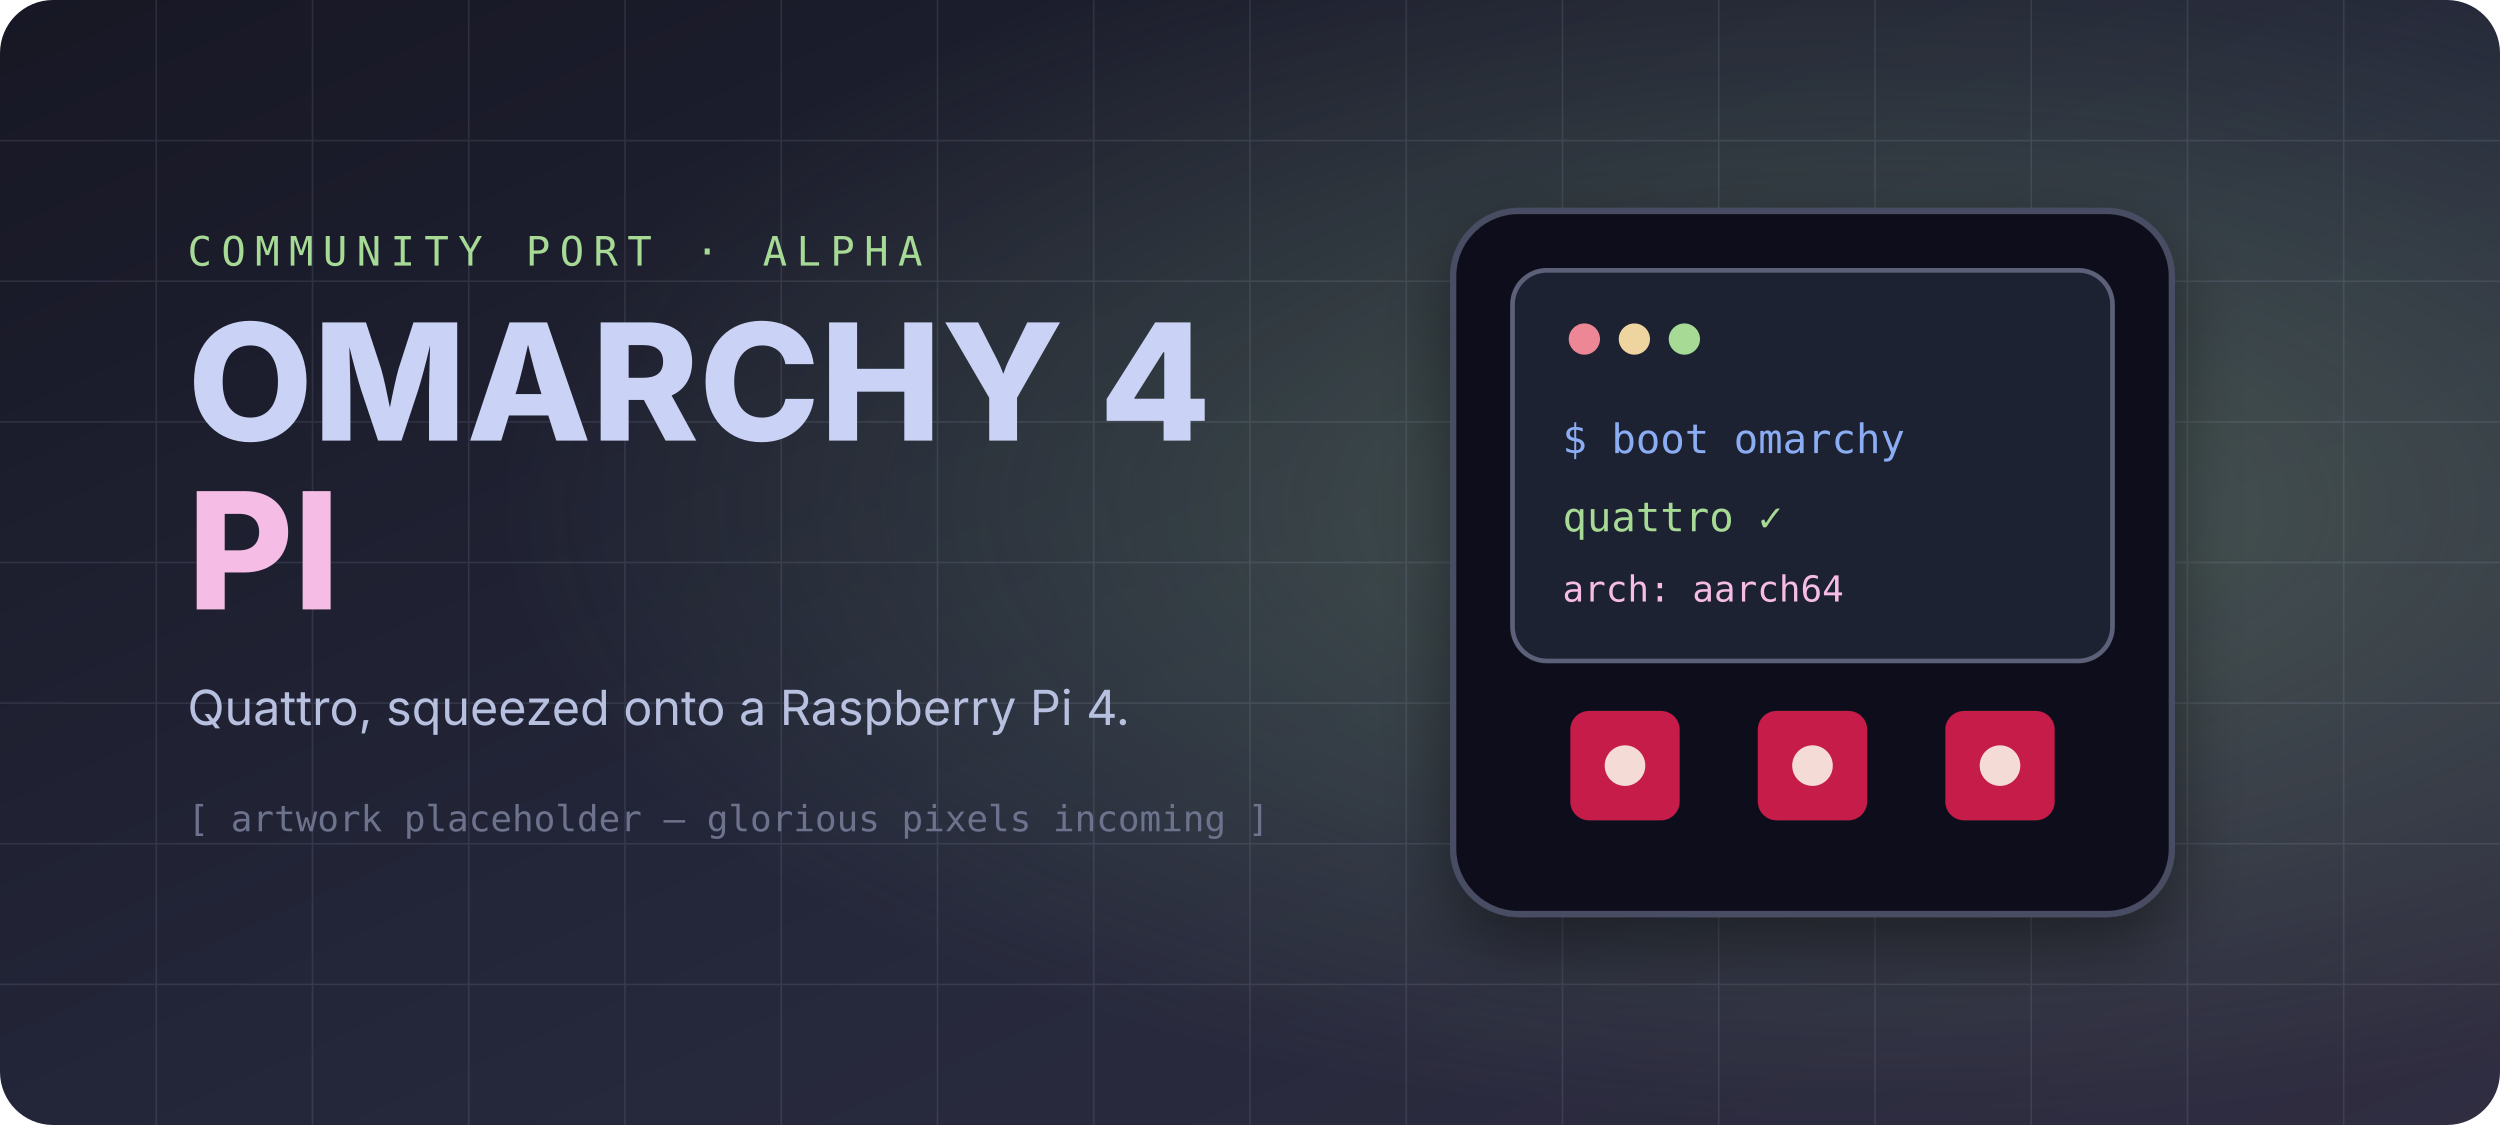
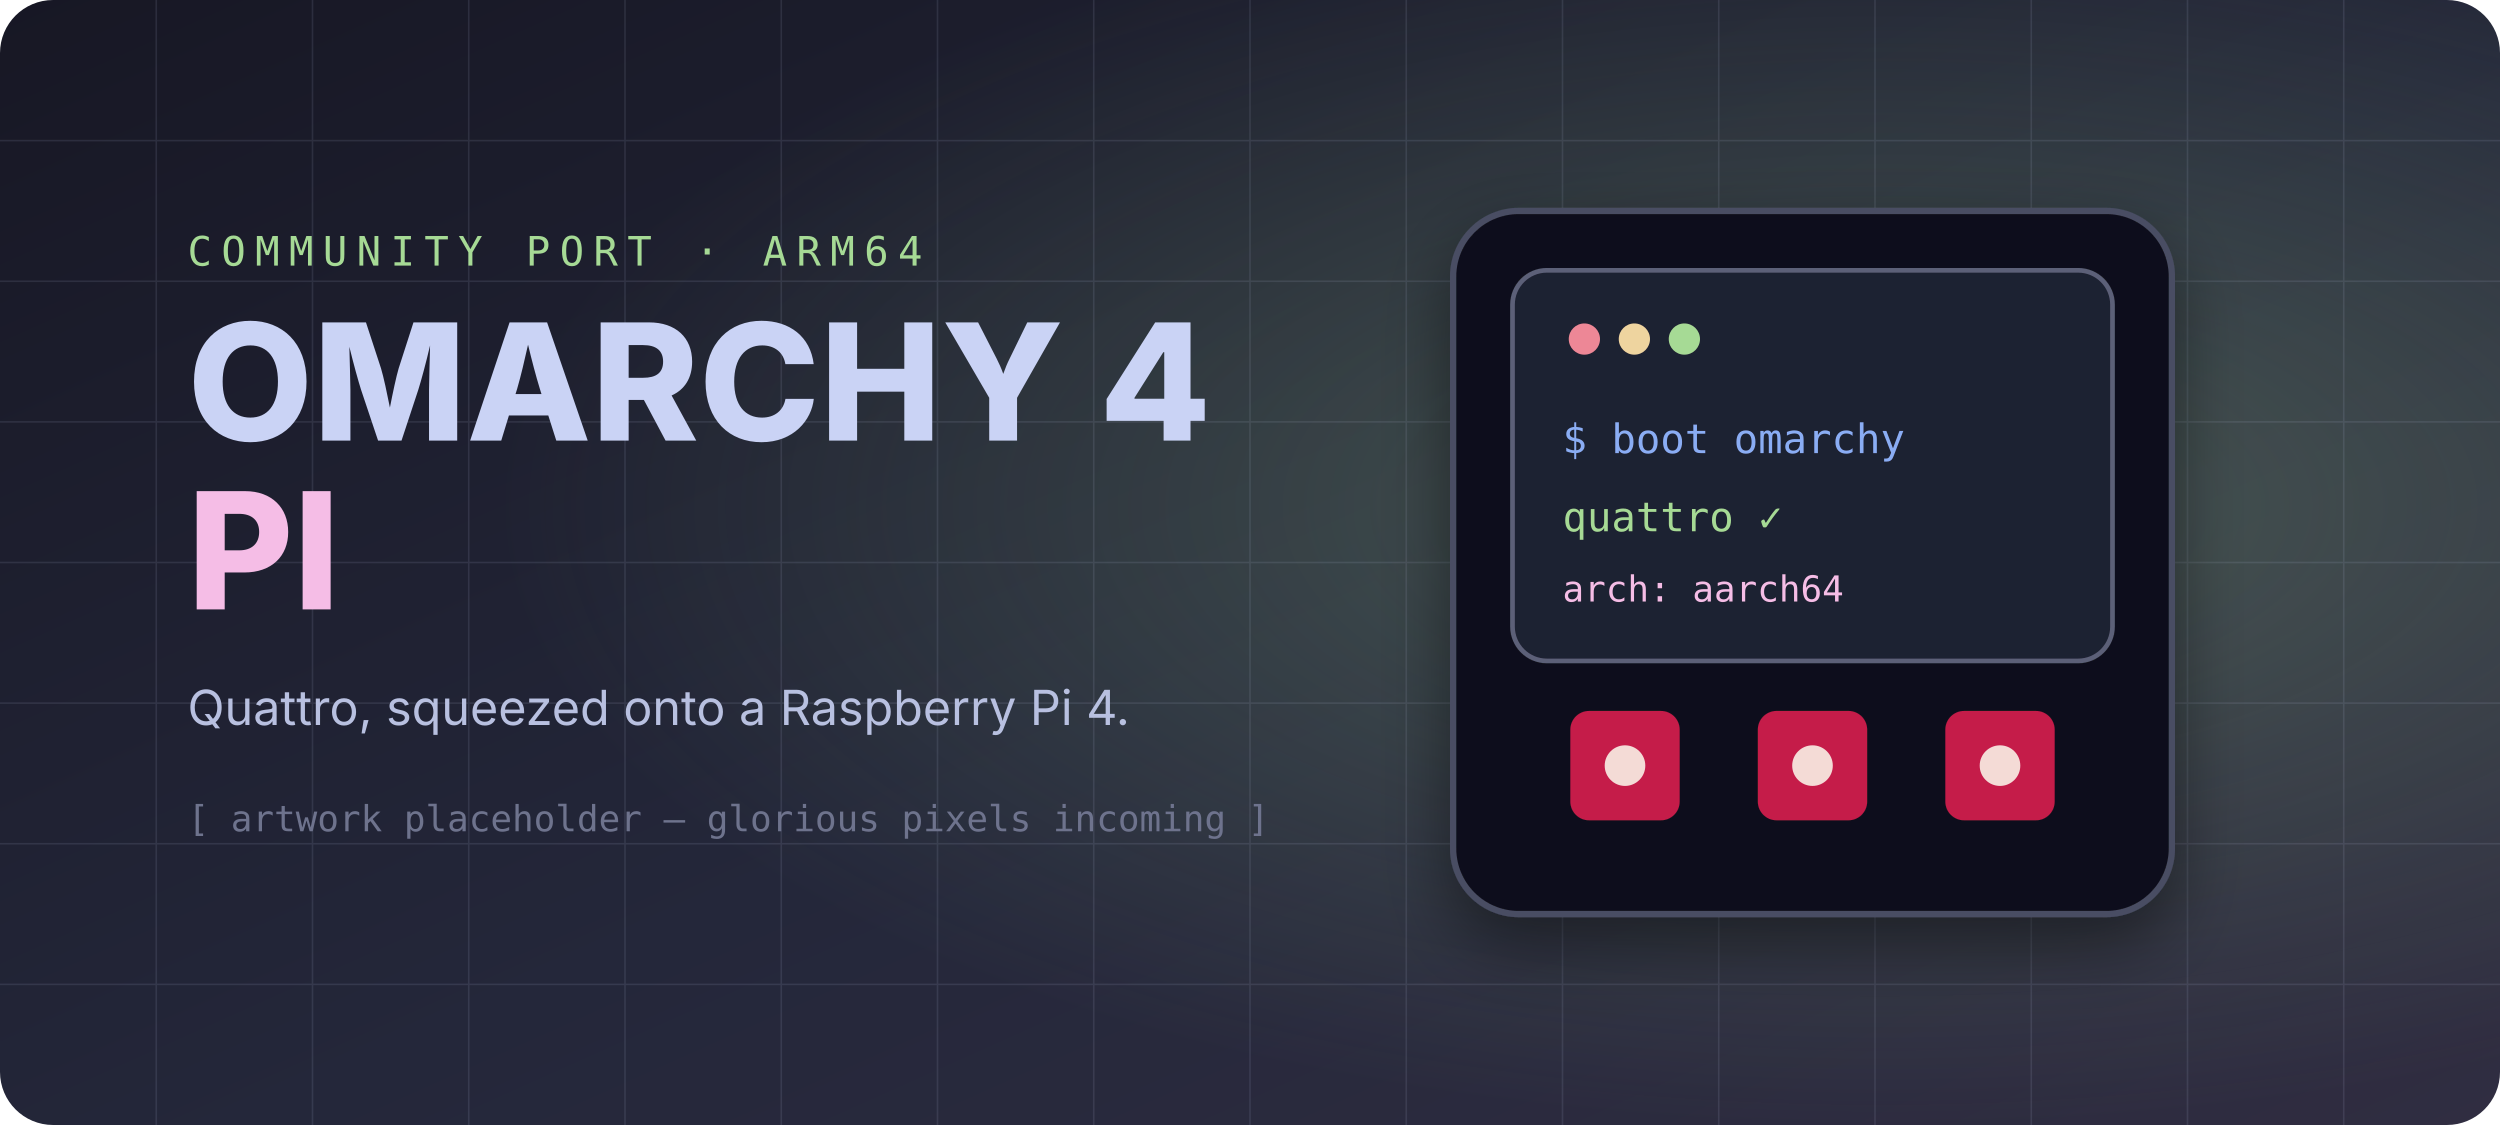
<svg xmlns="http://www.w3.org/2000/svg" width="1600" height="720" viewBox="0 0 1600 720" role="img" aria-labelledby="title description">
  <defs>
    <linearGradient id="background" x1="0" y1="0" x2="1" y2="1">
      <stop offset="0" stop-color="#171724" />
      <stop offset="0.55" stop-color="#24273a" />
      <stop offset="1" stop-color="#302d41" />
    </linearGradient>
    <radialGradient id="glow" cx="75%" cy="45%" r="55%">
      <stop offset="0" stop-color="#a6da95" stop-opacity="0.27" />
      <stop offset="1" stop-color="#a6da95" stop-opacity="0" />
    </radialGradient>
    <filter id="shadow" x="-30%" y="-30%" width="160%" height="160%">
      <feDropShadow dx="0" dy="18" stdDeviation="22" flood-color="#000" flood-opacity="0.45" />
    </filter>
  </defs>
  <rect width="1600" height="720" rx="34" fill="url(#background)" />
  <rect width="1600" height="720" rx="34" fill="url(#glow)" />
  <g opacity="0.11" stroke="#cad3f5">
    <path d="M0 90H1600M0 180H1600M0 270H1600M0 360H1600M0 450H1600M0 540H1600M0 630H1600" />
    <path d="M100 0V720M200 0V720M300 0V720M400 0V720M500 0V720M600 0V720M700 0V720M800 0V720M900 0V720M1000 0V720M1100 0V720M1200 0V720M1300 0V720M1400 0V720M1500 0V720" />
  </g>
  <g transform="translate(930 135)" filter="url(#shadow)">
    <rect width="460" height="450" rx="42" fill="#11111b" stroke="#494d64" stroke-width="4" />
    <rect x="38" y="38" width="384" height="250" rx="22" fill="#1e2030" stroke="#5b6078" stroke-width="3" />
    <circle cx="84" cy="82" r="10" fill="#ed8796" />
    <circle cx="116" cy="82" r="10" fill="#eed49f" />
    <circle cx="148" cy="82" r="10" fill="#a6da95" />
    <text x="70" y="155" fill="#8aadf4" font-family="ui-monospace, SFMono-Regular, Menlo, monospace" font-size="26">$ boot omarchy</text>
    <text x="70" y="205" fill="#a6da95" font-family="ui-monospace, SFMono-Regular, Menlo, monospace" font-size="26">quattro ✓</text>
    <text x="70" y="250" fill="#f5bde6" font-family="ui-monospace, SFMono-Regular, Menlo, monospace" font-size="23">arch: aarch64</text>
    <g fill="#c51a4a">
      <rect x="75" y="320" width="70" height="70" rx="12" />
      <rect x="195" y="320" width="70" height="70" rx="12" />
      <rect x="315" y="320" width="70" height="70" rx="12" />
    </g>
    <g fill="#f4dbd6">
      <circle cx="110" cy="355" r="13" />
      <circle cx="230" cy="355" r="13" />
      <circle cx="350" cy="355" r="13" />
    </g>
  </g>
  <g transform="translate(120 170)">
-     <text fill="#a6da95" font-family="ui-monospace, SFMono-Regular, Menlo, monospace" font-size="26" letter-spacing="6">COMMUNITY PORT · ALPHA</text>
+     <text fill="#a6da95" font-family="ui-monospace, SFMono-Regular, Menlo, monospace" font-size="26" letter-spacing="6">COMMUNITY PORT · ARM64</text>
    <text y="112" fill="#cad3f5" font-family="Inter, ui-sans-serif, system-ui, sans-serif" font-size="104" font-weight="800">OMARCHY 4</text>
    <text y="220" fill="#f5bde6" font-family="Inter, ui-sans-serif, system-ui, sans-serif" font-size="104" font-weight="800">PI</text>
    <text y="294" fill="#b8c0e0" font-family="Inter, ui-sans-serif, system-ui, sans-serif" font-size="31">Quattro, squeezed onto a Raspberry Pi 4.</text>
    <text y="362" fill="#6e738d" font-family="ui-monospace, SFMono-Regular, Menlo, monospace" font-size="23">[ artwork placeholder — glorious pixels incoming ]</text>
  </g>
</svg>
